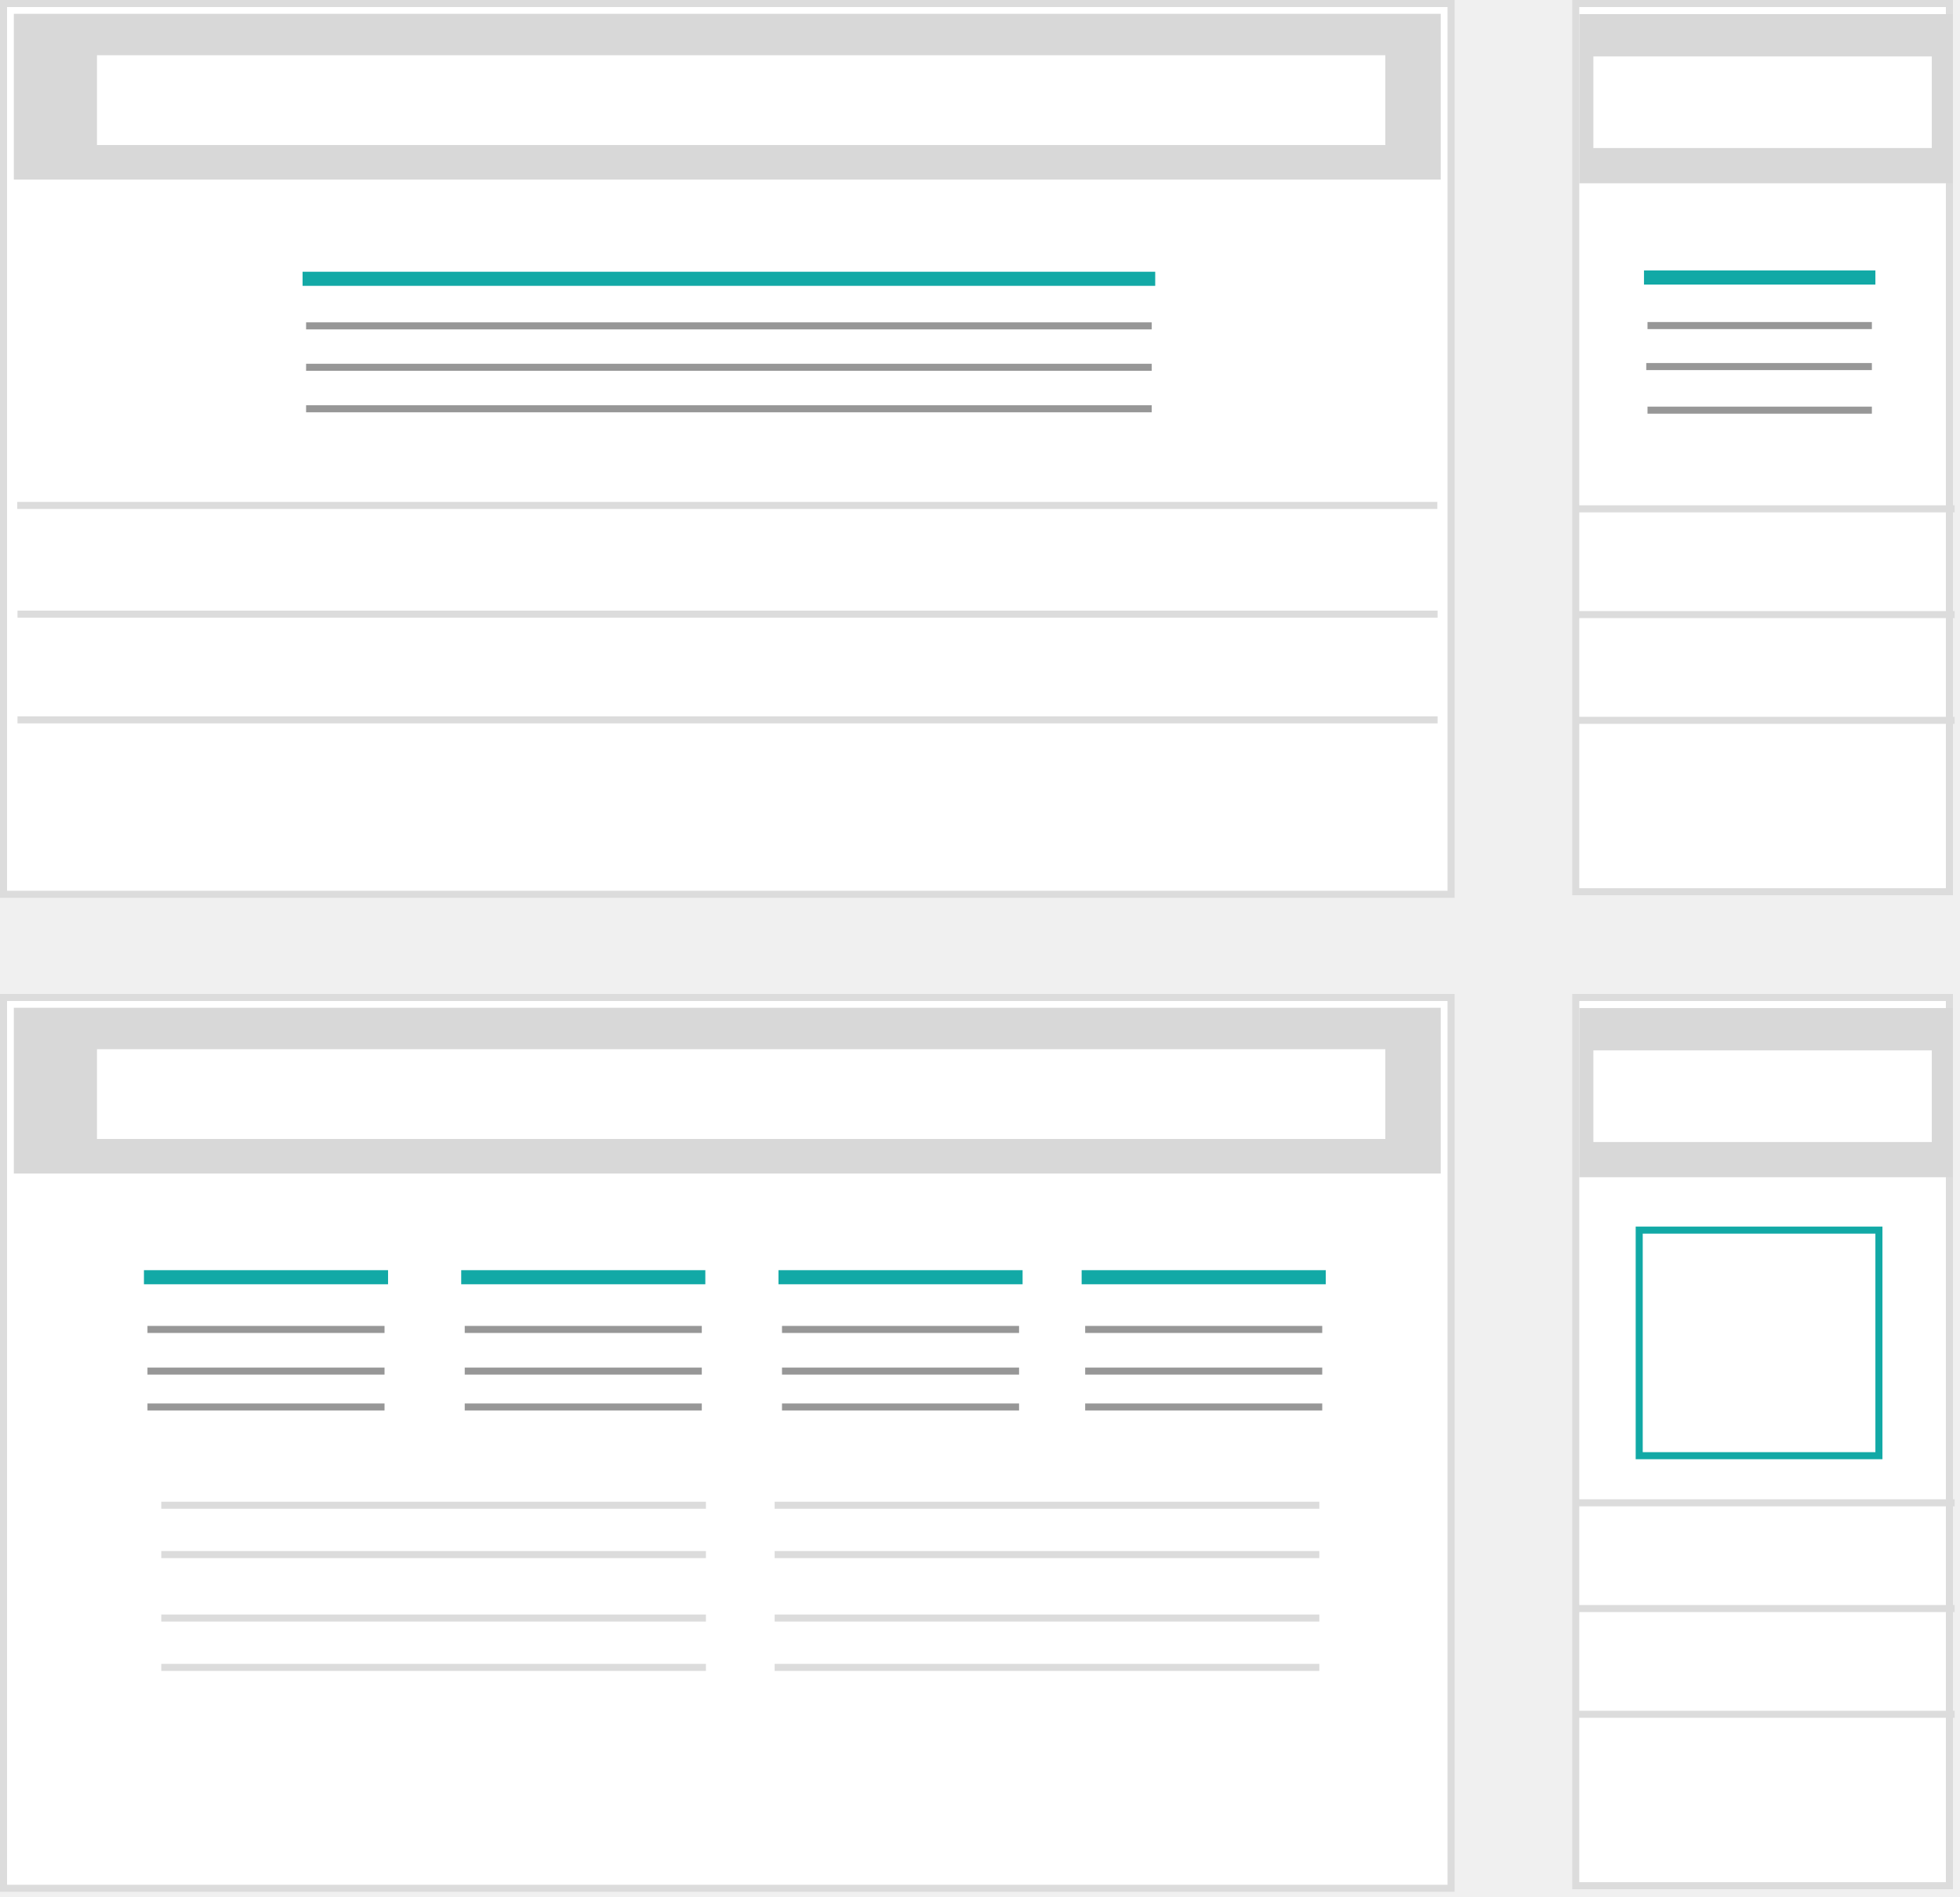
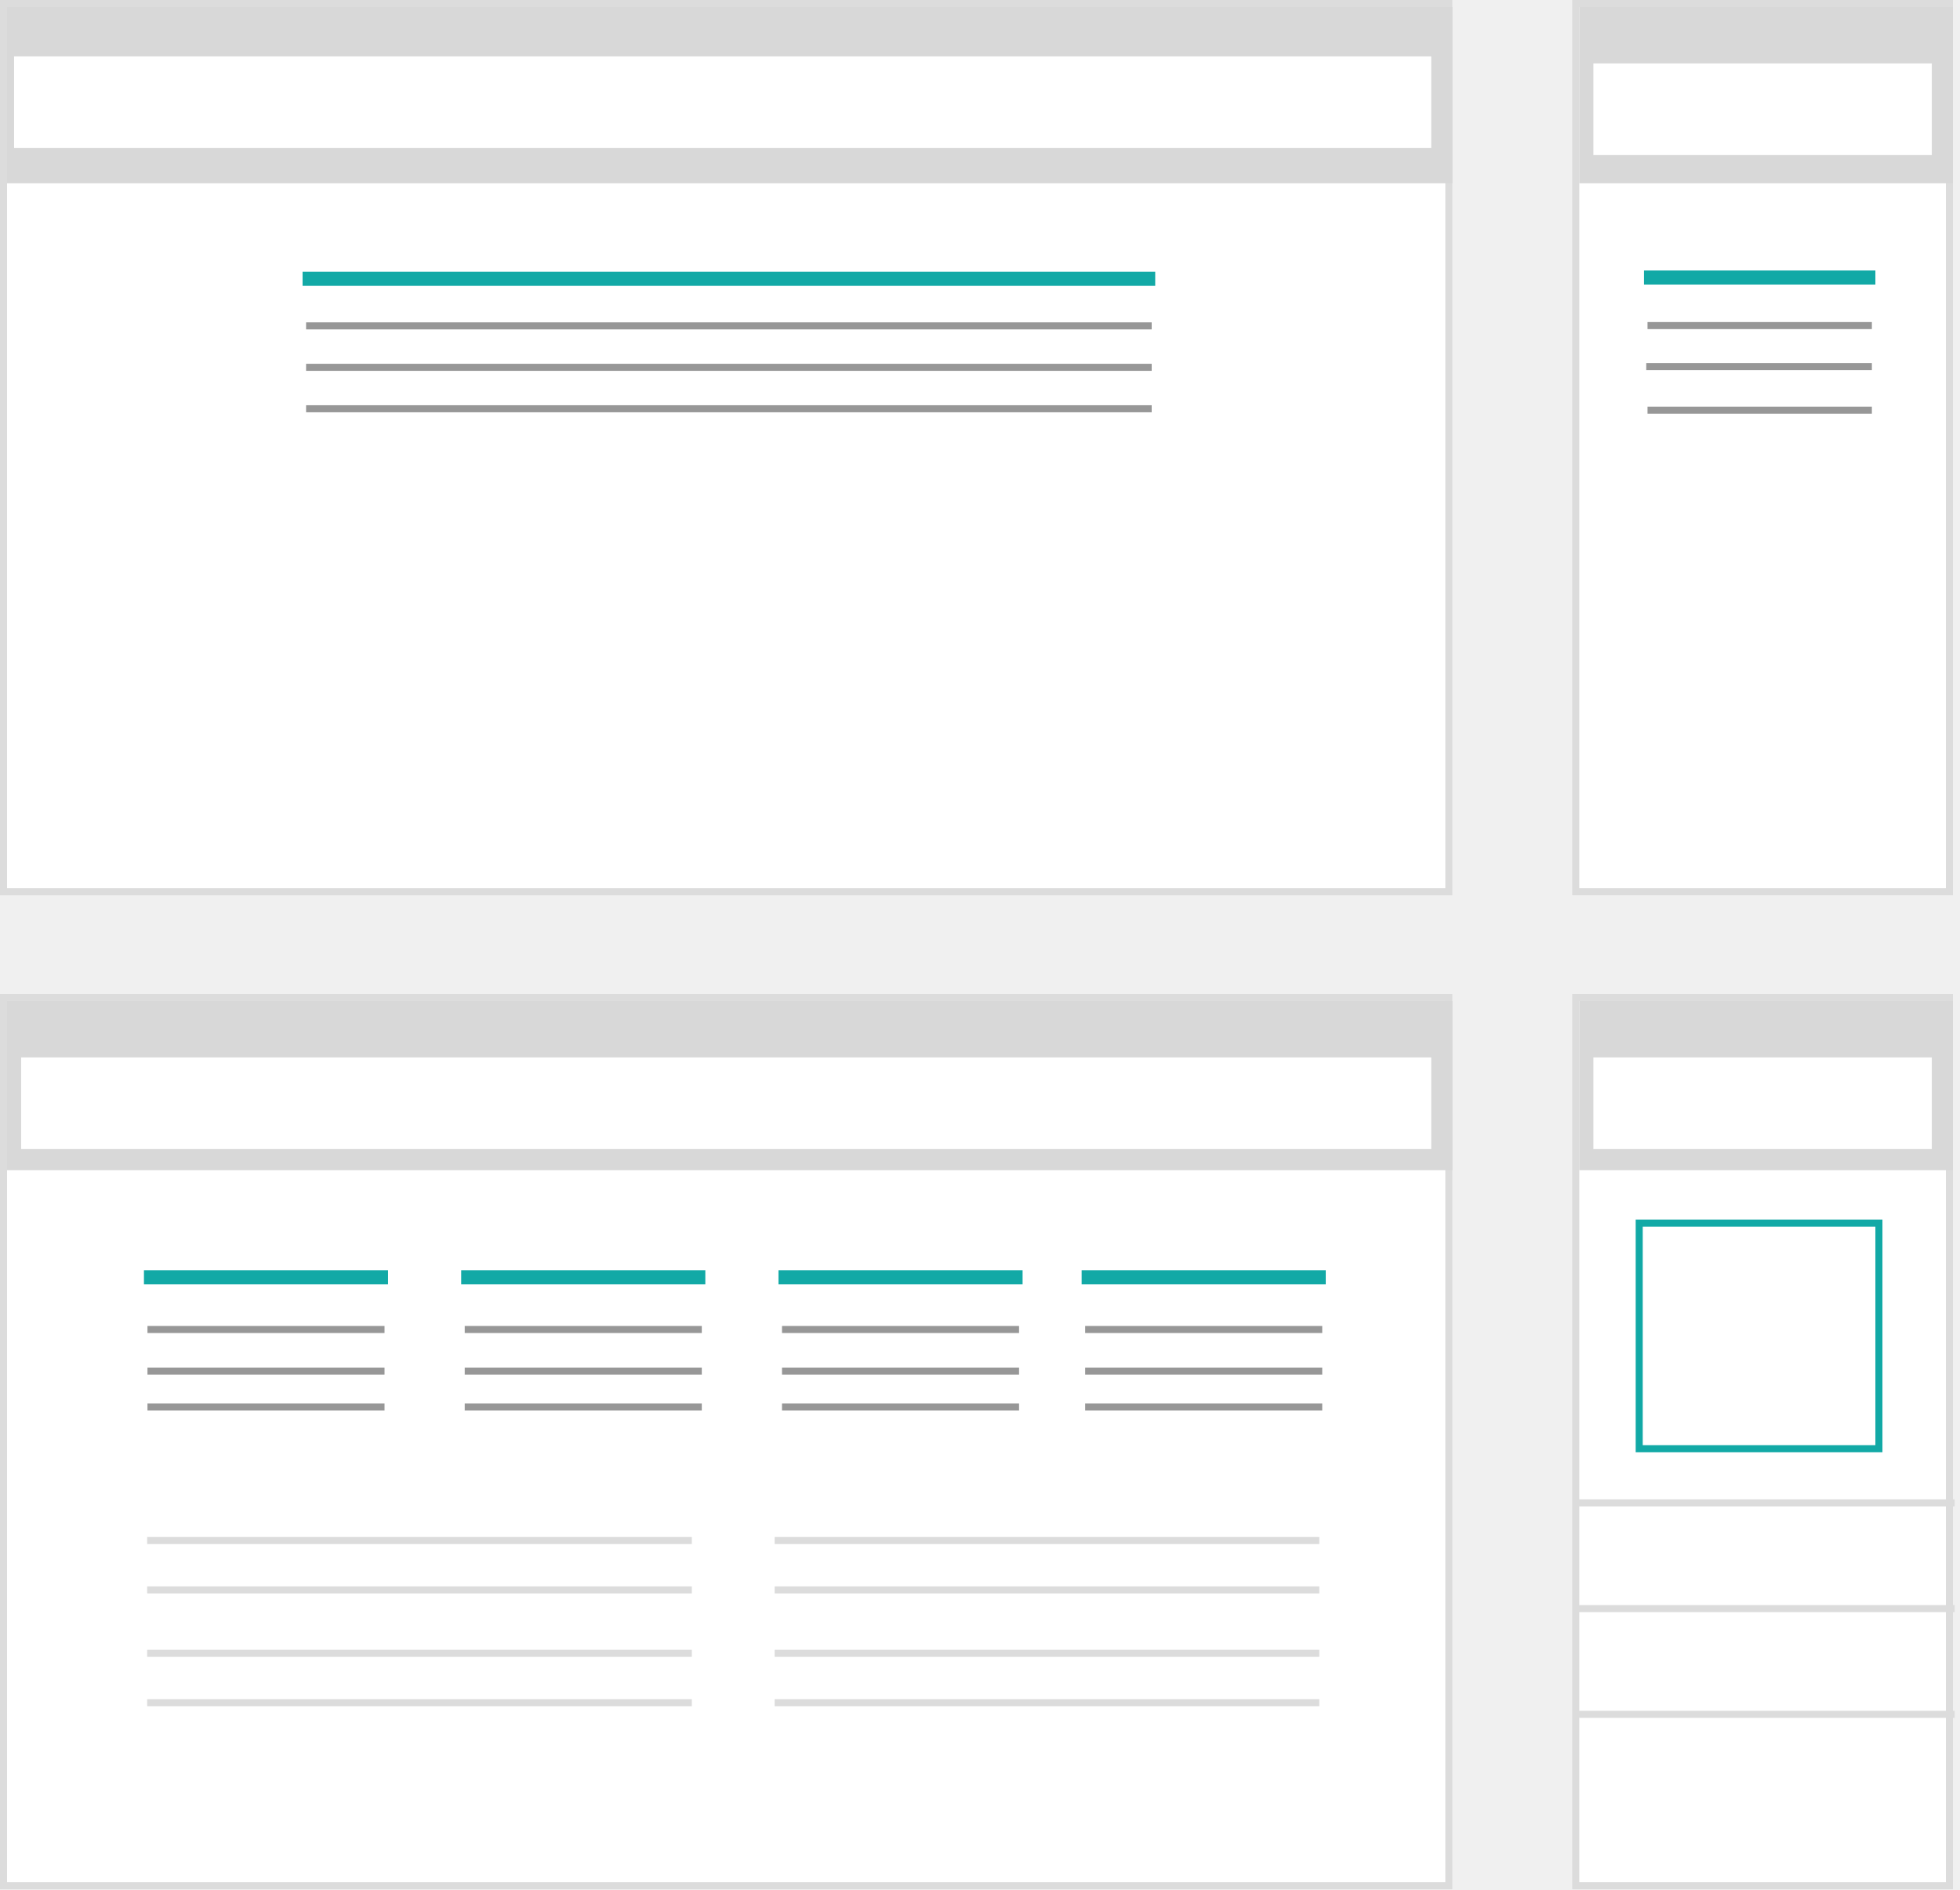
- <svg xmlns="http://www.w3.org/2000/svg" xmlns:xlink="http://www.w3.org/1999/xlink" width="278px" height="269px" viewBox="0 0 278 269" version="1.1">
+ <svg xmlns="http://www.w3.org/2000/svg" xmlns:xlink="http://www.w3.org/1999/xlink" width="278px" height="268px" viewBox="0 0 278 268" version="1.1">
  <defs>
-     <rect id="path-1" x="0" y="0" width="206.316" height="127.365" />
-     <mask id="mask-2" maskContentUnits="userSpaceOnUse" maskUnits="objectBoundingBox" x="0" y="0" width="206.316" height="127.365" fill="white">
+     <rect id="path-1" x="0" y="0" width="206" height="127" />
+     <mask id="mask-2" maskContentUnits="userSpaceOnUse" maskUnits="objectBoundingBox" x="0" y="0" width="206" height="127" fill="white">
      <use xlink:href="#path-1" />
    </mask>
    <rect id="path-3" x="0" y="0" width="54" height="127" />
    <mask id="mask-4" maskContentUnits="userSpaceOnUse" maskUnits="objectBoundingBox" x="0" y="0" width="54" height="127" fill="white">
      <use xlink:href="#path-3" />
    </mask>
-     <rect id="path-5" x="0" y="141" width="206.316" height="127.365" />
-     <mask id="mask-6" maskContentUnits="userSpaceOnUse" maskUnits="objectBoundingBox" x="0" y="0" width="206.316" height="127.365" fill="white">
+     <rect id="path-5" x="0" y="141" width="206" height="127" />
+     <mask id="mask-6" maskContentUnits="userSpaceOnUse" maskUnits="objectBoundingBox" x="0" y="0" width="206" height="127" fill="white">
      <use xlink:href="#path-5" />
    </mask>
    <rect id="path-7" x="0" y="0" width="54" height="127" />
    <mask id="mask-8" maskContentUnits="userSpaceOnUse" maskUnits="objectBoundingBox" x="0" y="0" width="54" height="127" fill="white">
      <use xlink:href="#path-7" />
    </mask>
-     <rect id="path-9" x="232" y="174" width="35" height="33" />
+     <rect id="path-9" x="232" y="173" width="35" height="33" />
    <mask id="mask-10" maskContentUnits="userSpaceOnUse" maskUnits="objectBoundingBox" x="0" y="0" width="35" height="33" fill="white">
      <use xlink:href="#path-9" />
    </mask>
  </defs>
  <g id="Page-1" stroke="none" stroke-width="1" fill="none" fill-rule="evenodd">
    <g id="exploration">
      <g id="Group-5">
        <use id="Rectangle-4" stroke="#DCDCDC" mask="url(#mask-2)" stroke-width="2" fill="#FFFFFF" xlink:href="#path-1" />
-         <rect id="Rectangle-4" fill="#D8D8D8" x="1.965" y="1.959" width="202.386" height="23.514" />
-         <rect id="Rectangle-4" fill="#FFFFFF" x="13.754" y="7.838" width="182.737" height="12.736" />
+         <rect id="Rectangle-4" fill="#D8D8D8" x="1" y="1" width="205" height="25" />
+         <polygon id="Rectangle-4" fill="#FFFFFF" points="2 8 203 8 203 21 2 21" />
        <path d="M43.915,39.549 L162.852,39.549" id="Line" stroke="#12A9A6" stroke-width="2" stroke-linecap="square" />
        <path d="M43.915,46.227 L162.852,46.227" id="Line" stroke="#979797" stroke-linecap="square" />
        <path d="M43.915,52.105 L162.852,52.105" id="Line" stroke="#979797" stroke-linecap="square" />
        <path d="M43.915,57.984 L162.852,57.984" id="Line" stroke="#979797" stroke-linecap="square" />
-         <path d="M2.947,71.7 L203.369,71.7" id="Line" stroke="#DCDCDC" stroke-linecap="square" />
-         <path d="M2.982,87.119 L203.404,87.119" id="Line" stroke="#DCDCDC" stroke-linecap="square" />
-         <path d="M2.982,102.119 L203.404,102.119" id="Line" stroke="#DCDCDC" stroke-linecap="square" />
      </g>
      <g id="Group-5" transform="translate(223, 0)">
        <use id="Rectangle-4" stroke="#DCDCDC" mask="url(#mask-4)" stroke-width="2" fill="#FFFFFF" xlink:href="#path-3" />
-         <rect id="Rectangle-4" fill="#D8D8D8" x="1" y="2" width="53" height="24" />
-         <rect id="Rectangle-4" fill="#FFFFFF" x="3" y="8" width="48" height="13" />
+         <rect id="Rectangle-4" fill="#D8D8D8" x="1" y="1" width="53" height="25" />
+         <rect id="Rectangle-4" fill="#FFFFFF" x="3" y="9" width="48" height="13" />
        <path d="M11.178,39.367 L42,39.367" id="Line" stroke="#12A9A6" stroke-width="2" stroke-linecap="square" />
        <path d="M11.178,46.184 L42,46.184" id="Line" stroke="#979797" stroke-linecap="square" />
        <path d="M11,52 L42,52" id="Line" stroke="#979797" stroke-linecap="square" />
        <path d="M11.178,58.184 L42,58.184" id="Line" stroke="#979797" stroke-linecap="square" />
-         <path d="M1.257,72.184 L53.743,72.184" id="Line" stroke="#DCDCDC" stroke-linecap="square" />
-         <path d="M1.257,87.184 L53.743,87.184" id="Line" stroke="#DCDCDC" stroke-linecap="square" />
-         <path d="M1.257,102.184 L53.743,102.184" id="Line" stroke="#DCDCDC" stroke-linecap="square" />
      </g>
      <use id="Rectangle-4" stroke="#DCDCDC" mask="url(#mask-6)" stroke-width="2" fill="#FFFFFF" xlink:href="#path-5" />
-       <rect id="Rectangle-4" fill="#D8D8D8" x="1.965" y="142.959" width="202.386" height="23.514" />
-       <rect id="Rectangle-4" fill="#FFFFFF" x="13.754" y="148.838" width="182.737" height="12.736" />
+       <rect id="Rectangle-4" fill="#D8D8D8" x="1" y="142" width="205" height="24" />
+       <polygon id="Rectangle-4" fill="#FFFFFF" points="3 150 203 150 203 163 3 163" />
      <g id="Group-6" transform="translate(21, 180)" stroke-linecap="square">
        <path d="M0.417,1.184 L33.041,1.184" id="Line" stroke="#12A9A6" stroke-width="2" />
        <path d="M0.417,8.592 L33.041,8.592" id="Line" stroke="#979797" />
        <path d="M0.417,14.5 L33.041,14.5" id="Line" stroke="#979797" />
        <path d="M0.417,19.592 L33.041,19.592" id="Line" stroke="#979797" />
      </g>
      <g id="Group-7" transform="translate(66, 180)" stroke-linecap="square">
        <path d="M0.417,1.184 L33.041,1.184" id="Line" stroke="#12A9A6" stroke-width="2" />
        <path d="M0.417,8.592 L33.041,8.592" id="Line" stroke="#979797" />
        <path d="M0.417,14.5 L33.041,14.5" id="Line" stroke="#979797" />
        <path d="M0.417,19.592 L33.041,19.592" id="Line" stroke="#979797" />
      </g>
      <g id="Group-8" transform="translate(111, 180)" stroke-linecap="square">
        <path d="M0.417,1.184 L33.041,1.184" id="Line" stroke="#12A9A6" stroke-width="2" />
        <path d="M0.417,8.592 L33.041,8.592" id="Line" stroke="#979797" />
        <path d="M0.417,14.5 L33.041,14.5" id="Line" stroke="#979797" />
        <path d="M0.417,19.592 L33.041,19.592" id="Line" stroke="#979797" />
      </g>
      <g id="Group-9" transform="translate(154, 180)" stroke-linecap="square">
        <path d="M0.417,1.184 L33.041,1.184" id="Line" stroke="#12A9A6" stroke-width="2" />
        <path d="M0.417,8.592 L33.041,8.592" id="Line" stroke="#979797" />
        <path d="M0.417,14.5 L33.041,14.5" id="Line" stroke="#979797" />
        <path d="M0.417,19.592 L33.041,19.592" id="Line" stroke="#979797" />
      </g>
-       <path d="M23.374,213.531 L99.626,213.531" id="Line" stroke="#DCDCDC" stroke-linecap="square" />
-       <path d="M23.374,229.531 L99.626,229.531" id="Line" stroke="#DCDCDC" stroke-linecap="square" />
-       <path d="M23.374,220.531 L99.626,220.531" id="Line" stroke="#DCDCDC" stroke-linecap="square" />
-       <path d="M23.374,236.531 L99.626,236.531" id="Line" stroke="#DCDCDC" stroke-linecap="square" />
-       <path d="M110.374,213.531 L186.626,213.531" id="Line" stroke="#DCDCDC" stroke-linecap="square" />
-       <path d="M110.374,229.531 L186.626,229.531" id="Line" stroke="#DCDCDC" stroke-linecap="square" />
-       <path d="M110.374,220.531 L186.626,220.531" id="Line" stroke="#DCDCDC" stroke-linecap="square" />
-       <path d="M110.374,236.531 L186.626,236.531" id="Line" stroke="#DCDCDC" stroke-linecap="square" />
+       <path d="M110.374,218.531 L186.626,218.531" id="Line" stroke="#DCDCDC" stroke-linecap="square" />
+       <path d="M110.374,234.531 L186.626,234.531" id="Line" stroke="#DCDCDC" stroke-linecap="square" />
+       <path d="M110.374,225.531 L186.626,225.531" id="Line" stroke="#DCDCDC" stroke-linecap="square" />
+       <path d="M110.374,241.531 L186.626,241.531" id="Line" stroke="#DCDCDC" stroke-linecap="square" />
+       <path d="M21.374,218.531 L97.626,218.531" id="Line" stroke="#DCDCDC" stroke-linecap="square" />
+       <path d="M21.374,234.531 L97.626,234.531" id="Line" stroke="#DCDCDC" stroke-linecap="square" />
+       <path d="M21.374,225.531 L97.626,225.531" id="Line" stroke="#DCDCDC" stroke-linecap="square" />
+       <path d="M21.374,241.531 L97.626,241.531" id="Line" stroke="#DCDCDC" stroke-linecap="square" />
      <g id="Group-5" transform="translate(223, 141)">
        <use id="Rectangle-4" stroke="#DCDCDC" mask="url(#mask-8)" stroke-width="2" fill="#FFFFFF" xlink:href="#path-7" />
-         <rect id="Rectangle-4" fill="#D8D8D8" x="1" y="2" width="53" height="24" />
-         <rect id="Rectangle-4" fill="#FFFFFF" x="3" y="8" width="48" height="13" />
+         <polygon id="Rectangle-4" fill="#D8D8D8" points="1 1 54 1 54 25 1 25" />
+         <rect id="Rectangle-4" fill="#FFFFFF" x="3" y="9" width="48" height="13" />
        <path d="M1.257,72.184 L53.743,72.184" id="Line" stroke="#DCDCDC" stroke-linecap="square" />
        <path d="M1.257,87.184 L53.743,87.184" id="Line" stroke="#DCDCDC" stroke-linecap="square" />
        <path d="M1.257,102.184 L53.743,102.184" id="Line" stroke="#DCDCDC" stroke-linecap="square" />
      </g>
      <use id="Rectangle-36" stroke="#12A9A6" mask="url(#mask-10)" stroke-width="2" xlink:href="#path-9" />
    </g>
  </g>
</svg>
